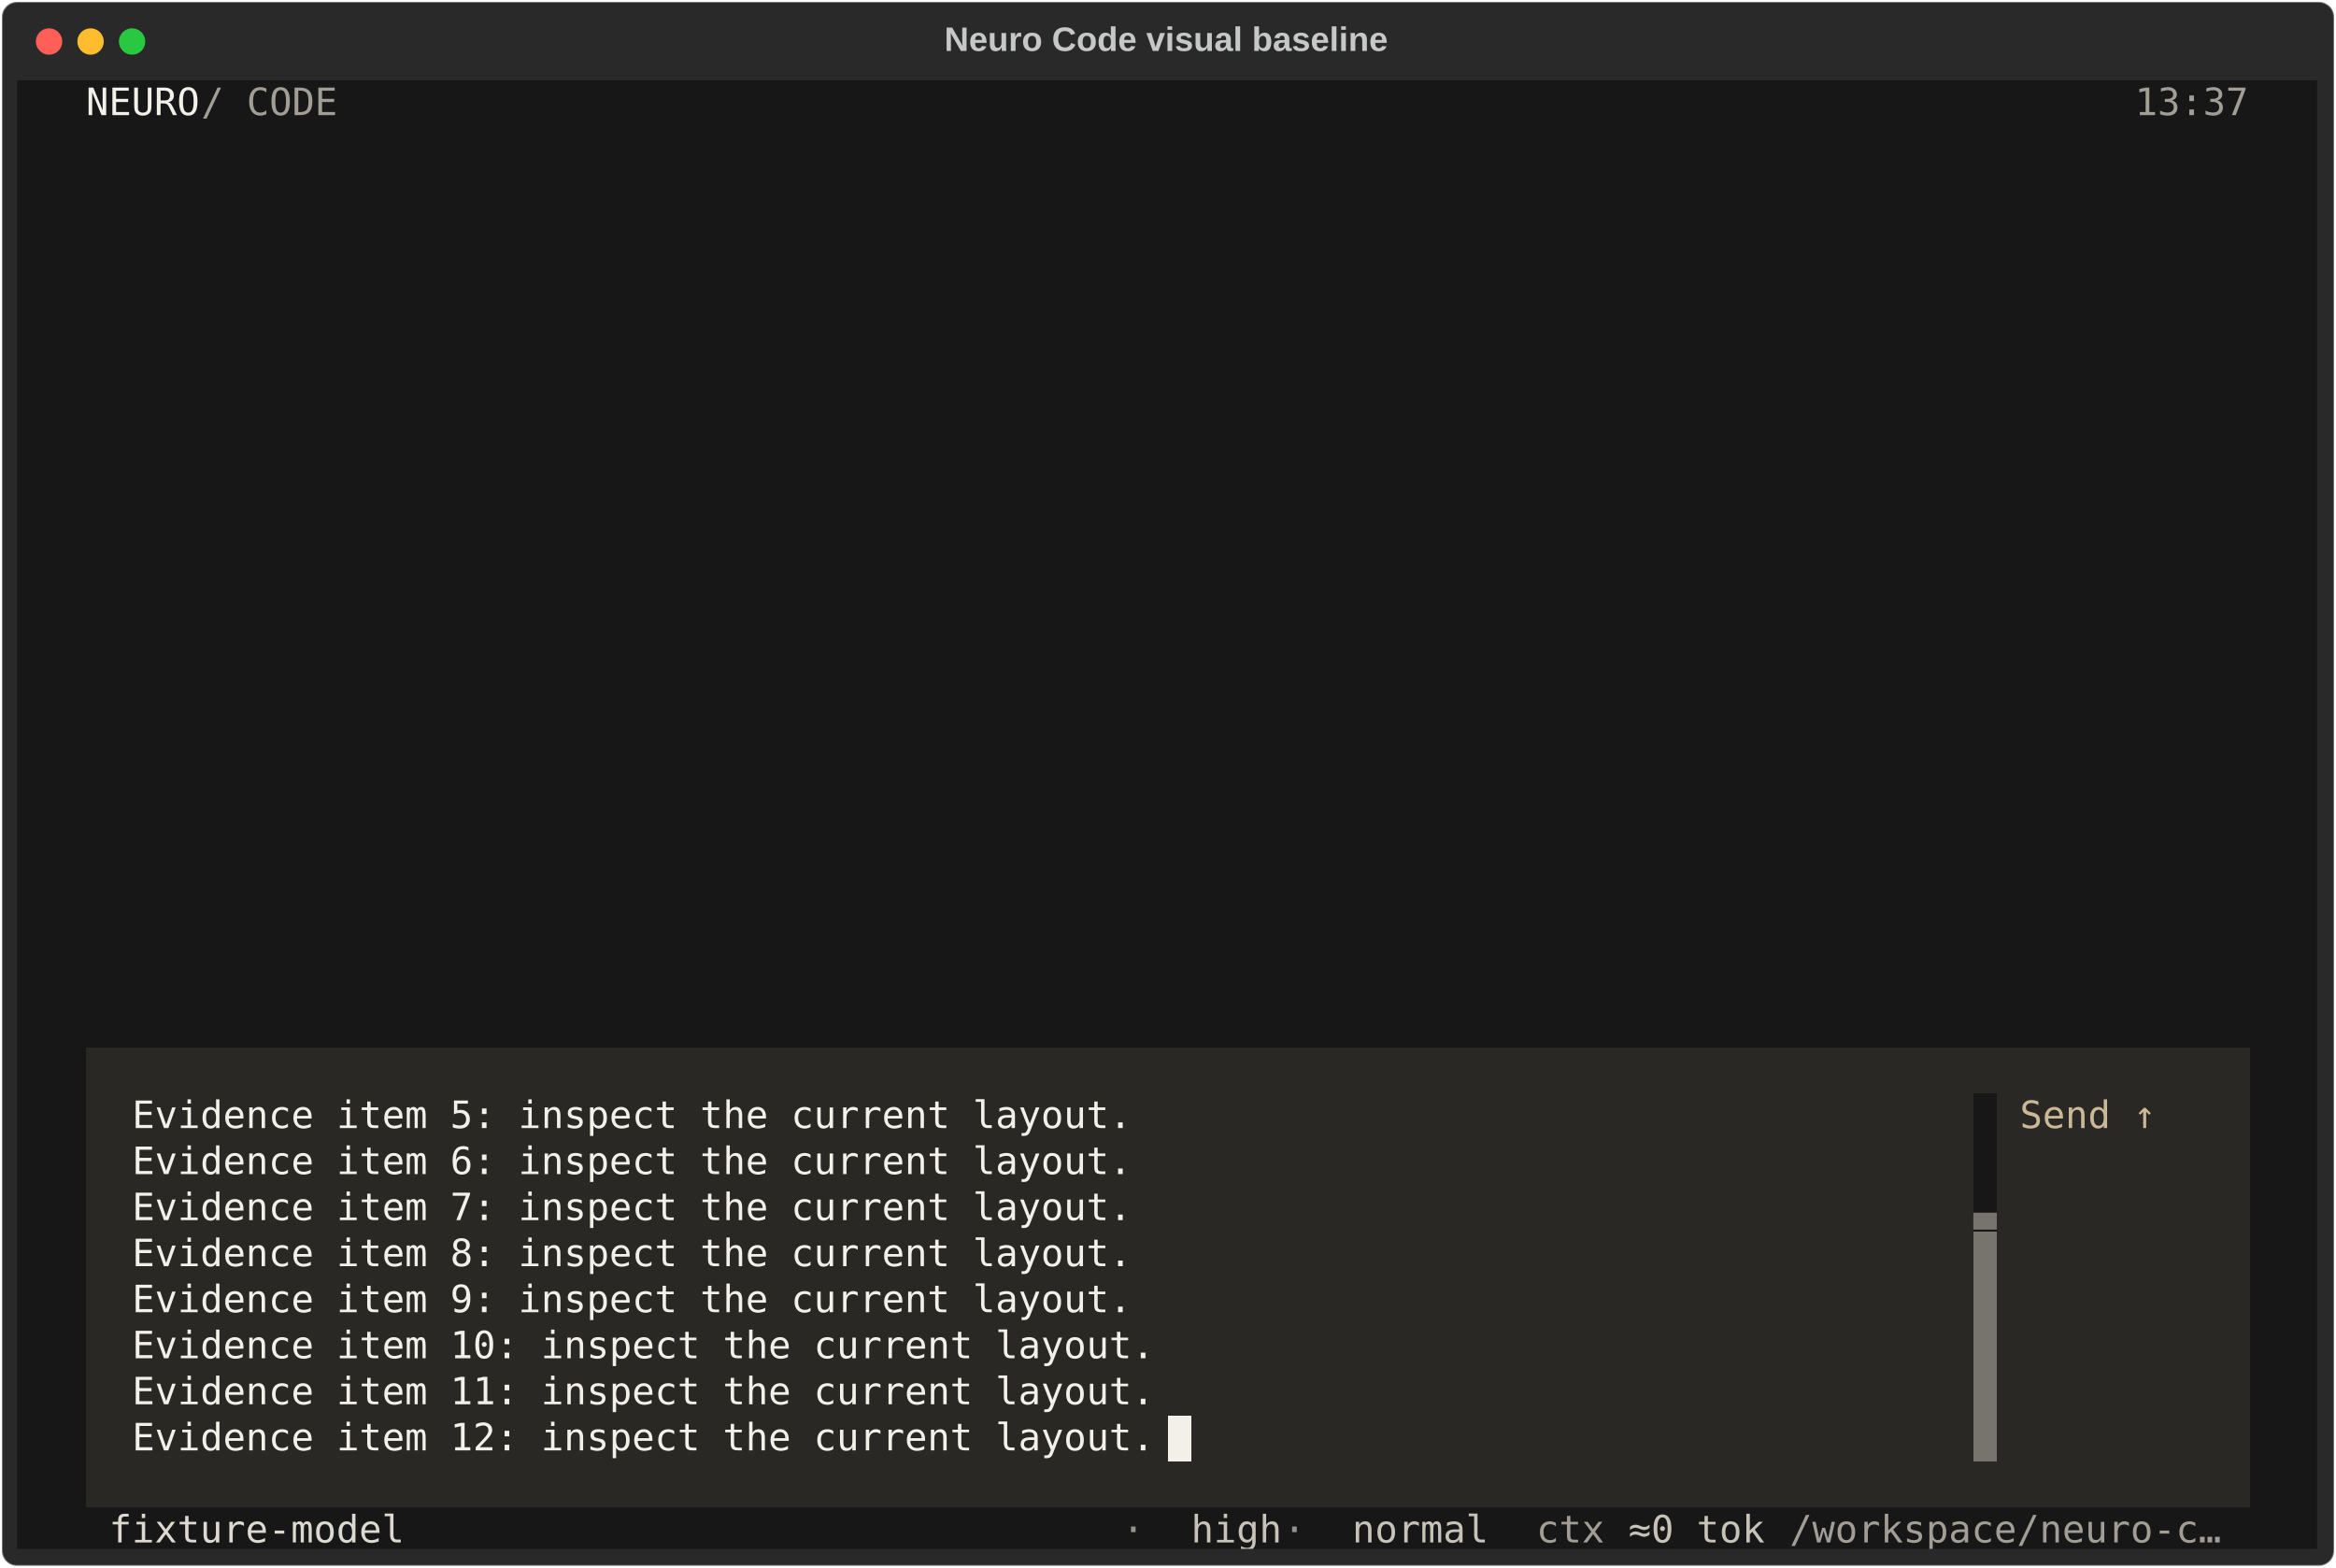
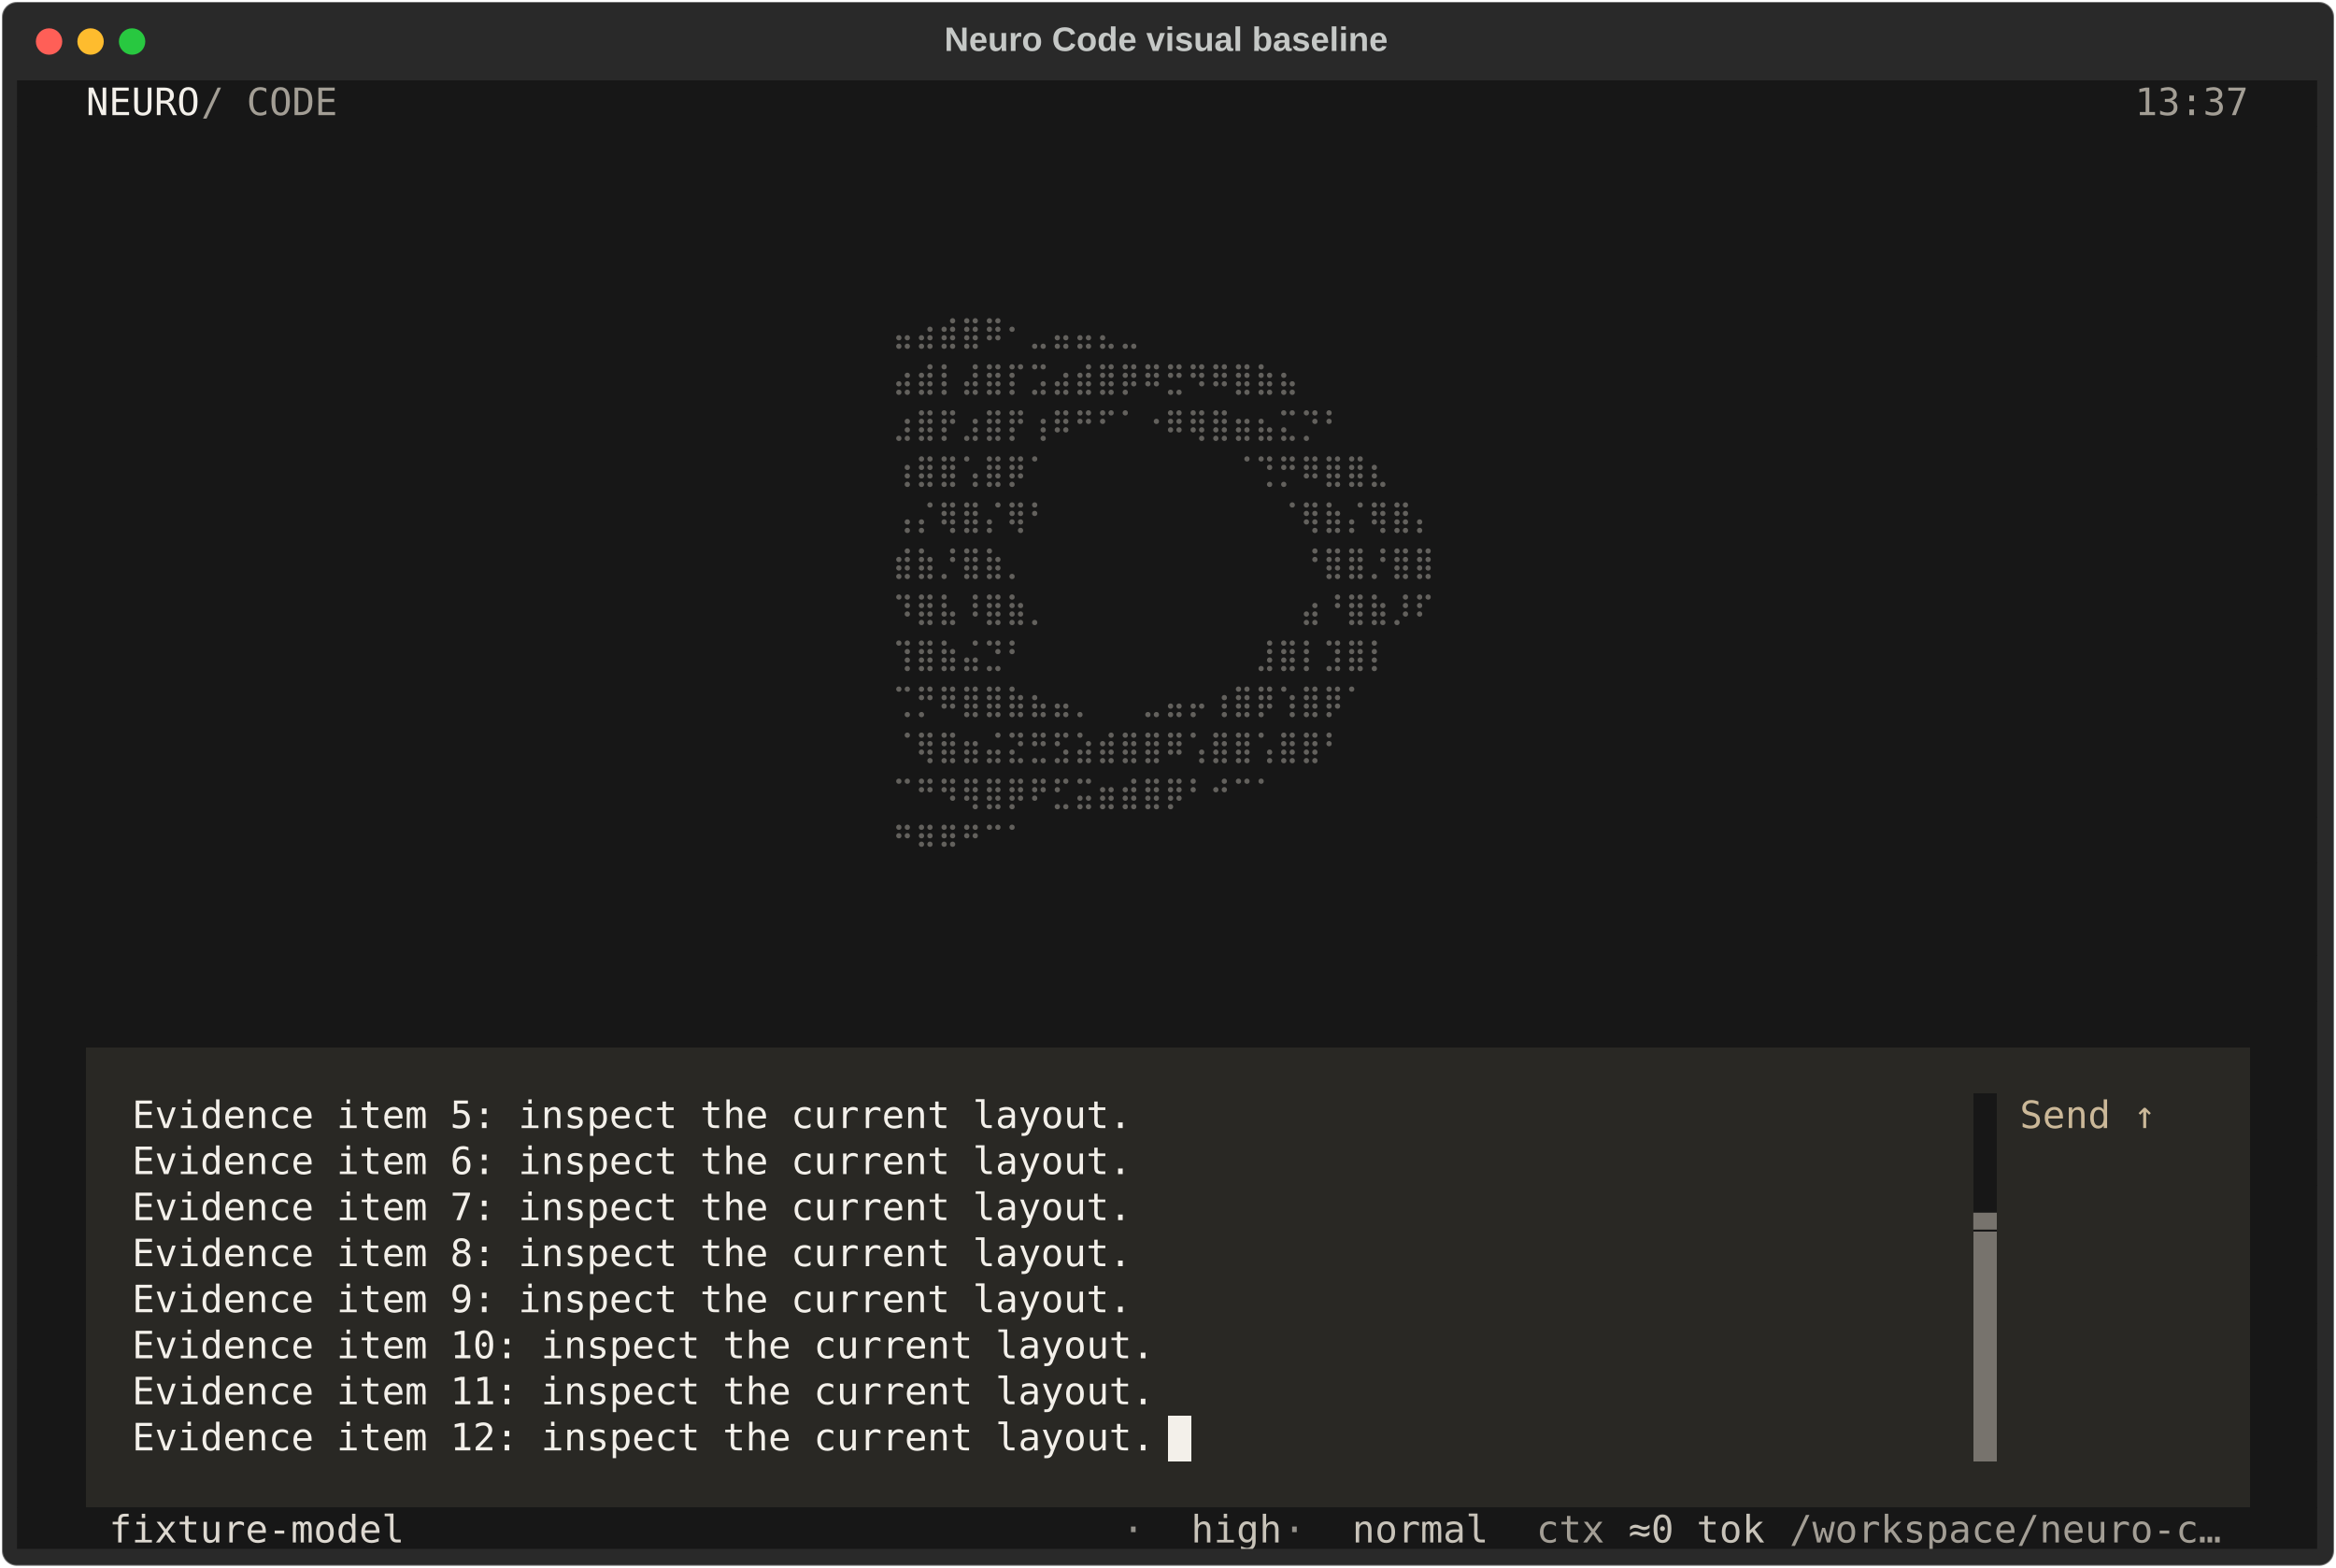
<svg xmlns="http://www.w3.org/2000/svg" class="rich-terminal" viewBox="0 0 1238 830.8">
  <style>

    @font-face {
        font-family: "Fira Code";
        src: local("FiraCode-Regular"),
                url("https://cdnjs.cloudflare.com/ajax/libs/firacode/6.2.0/woff2/FiraCode-Regular.woff2") format("woff2"),
                url("https://cdnjs.cloudflare.com/ajax/libs/firacode/6.2.0/woff/FiraCode-Regular.woff") format("woff");
        font-style: normal;
        font-weight: 400;
    }
    @font-face {
        font-family: "Fira Code";
        src: local("FiraCode-Bold"),
                url("https://cdnjs.cloudflare.com/ajax/libs/firacode/6.2.0/woff2/FiraCode-Bold.woff2") format("woff2"),
                url("https://cdnjs.cloudflare.com/ajax/libs/firacode/6.2.0/woff/FiraCode-Bold.woff") format("woff");
        font-style: bold;
        font-weight: 700;
    }

-     .terminal-775472308-matrix {
+     .terminal-3258445114-matrix {
        font-family: Fira Code, monospace;
        font-size: 20px;
        line-height: 24.4px;
        font-variant-east-asian: full-width;
    }

-     .terminal-775472308-title {
+     .terminal-3258445114-title {
        font-size: 18px;
        font-weight: bold;
        font-family: arial;
    }

-     .terminal-775472308-r1 { fill: #c5c8c6 }
- .terminal-775472308-r2 { fill: #f3f0ea }
- .terminal-775472308-r3 { fill: #a39e95 }
- .terminal-775472308-r4 { fill: #ece9e3 }
- .terminal-775472308-r5 { fill: #cbb898 }
- .terminal-775472308-r6 { fill: #77736d }
- .terminal-775472308-r7 { fill: #292824 }
- .terminal-775472308-r8 { fill: #ddd8d0 }
- .terminal-775472308-r9 { fill: #96938d }
- .terminal-775472308-r10 { fill: #c8c3b9 }
+     .terminal-3258445114-r1 { fill: #c5c8c6 }
+ .terminal-3258445114-r2 { fill: #f3f0ea }
+ .terminal-3258445114-r3 { fill: #a39e95 }
+ .terminal-3258445114-r4 { fill: #ece9e3 }
+ .terminal-3258445114-r5 { fill: #63615d }
+ .terminal-3258445114-r6 { fill: #cbb898 }
+ .terminal-3258445114-r7 { fill: #77736d }
+ .terminal-3258445114-r8 { fill: #292824 }
+ .terminal-3258445114-r9 { fill: #ddd8d0 }
+ .terminal-3258445114-r10 { fill: #96938d }
+ .terminal-3258445114-r11 { fill: #c8c3b9 }
    </style>
  <defs>
-     <clipPath id="terminal-775472308-clip-terminal">
+     <clipPath id="terminal-3258445114-clip-terminal">
      <rect x="0" y="0" width="1219.0" height="779.8" />
    </clipPath>
-     <clipPath id="terminal-775472308-line-0">
+     <clipPath id="terminal-3258445114-line-0">
      <rect x="0" y="1.5" width="1220" height="24.65" />
    </clipPath>
-     <clipPath id="terminal-775472308-line-1">
+     <clipPath id="terminal-3258445114-line-1">
      <rect x="0" y="25.9" width="1220" height="24.65" />
    </clipPath>
-     <clipPath id="terminal-775472308-line-2">
+     <clipPath id="terminal-3258445114-line-2">
      <rect x="0" y="50.3" width="1220" height="24.65" />
    </clipPath>
-     <clipPath id="terminal-775472308-line-3">
+     <clipPath id="terminal-3258445114-line-3">
      <rect x="0" y="74.7" width="1220" height="24.65" />
    </clipPath>
-     <clipPath id="terminal-775472308-line-4">
+     <clipPath id="terminal-3258445114-line-4">
      <rect x="0" y="99.1" width="1220" height="24.65" />
    </clipPath>
-     <clipPath id="terminal-775472308-line-5">
+     <clipPath id="terminal-3258445114-line-5">
      <rect x="0" y="123.5" width="1220" height="24.65" />
    </clipPath>
-     <clipPath id="terminal-775472308-line-6">
+     <clipPath id="terminal-3258445114-line-6">
      <rect x="0" y="147.9" width="1220" height="24.65" />
    </clipPath>
-     <clipPath id="terminal-775472308-line-7">
+     <clipPath id="terminal-3258445114-line-7">
      <rect x="0" y="172.3" width="1220" height="24.65" />
    </clipPath>
-     <clipPath id="terminal-775472308-line-8">
+     <clipPath id="terminal-3258445114-line-8">
      <rect x="0" y="196.7" width="1220" height="24.65" />
    </clipPath>
-     <clipPath id="terminal-775472308-line-9">
+     <clipPath id="terminal-3258445114-line-9">
      <rect x="0" y="221.1" width="1220" height="24.65" />
    </clipPath>
-     <clipPath id="terminal-775472308-line-10">
+     <clipPath id="terminal-3258445114-line-10">
      <rect x="0" y="245.5" width="1220" height="24.65" />
    </clipPath>
-     <clipPath id="terminal-775472308-line-11">
+     <clipPath id="terminal-3258445114-line-11">
      <rect x="0" y="269.9" width="1220" height="24.65" />
    </clipPath>
-     <clipPath id="terminal-775472308-line-12">
+     <clipPath id="terminal-3258445114-line-12">
      <rect x="0" y="294.3" width="1220" height="24.65" />
    </clipPath>
-     <clipPath id="terminal-775472308-line-13">
+     <clipPath id="terminal-3258445114-line-13">
      <rect x="0" y="318.7" width="1220" height="24.65" />
    </clipPath>
-     <clipPath id="terminal-775472308-line-14">
+     <clipPath id="terminal-3258445114-line-14">
      <rect x="0" y="343.1" width="1220" height="24.65" />
    </clipPath>
-     <clipPath id="terminal-775472308-line-15">
+     <clipPath id="terminal-3258445114-line-15">
      <rect x="0" y="367.5" width="1220" height="24.65" />
    </clipPath>
-     <clipPath id="terminal-775472308-line-16">
+     <clipPath id="terminal-3258445114-line-16">
      <rect x="0" y="391.9" width="1220" height="24.65" />
    </clipPath>
-     <clipPath id="terminal-775472308-line-17">
+     <clipPath id="terminal-3258445114-line-17">
      <rect x="0" y="416.3" width="1220" height="24.65" />
    </clipPath>
-     <clipPath id="terminal-775472308-line-18">
+     <clipPath id="terminal-3258445114-line-18">
      <rect x="0" y="440.7" width="1220" height="24.65" />
    </clipPath>
-     <clipPath id="terminal-775472308-line-19">
+     <clipPath id="terminal-3258445114-line-19">
      <rect x="0" y="465.1" width="1220" height="24.65" />
    </clipPath>
-     <clipPath id="terminal-775472308-line-20">
+     <clipPath id="terminal-3258445114-line-20">
      <rect x="0" y="489.5" width="1220" height="24.65" />
    </clipPath>
-     <clipPath id="terminal-775472308-line-21">
+     <clipPath id="terminal-3258445114-line-21">
      <rect x="0" y="513.9" width="1220" height="24.65" />
    </clipPath>
-     <clipPath id="terminal-775472308-line-22">
+     <clipPath id="terminal-3258445114-line-22">
      <rect x="0" y="538.3" width="1220" height="24.65" />
    </clipPath>
-     <clipPath id="terminal-775472308-line-23">
+     <clipPath id="terminal-3258445114-line-23">
      <rect x="0" y="562.7" width="1220" height="24.65" />
    </clipPath>
-     <clipPath id="terminal-775472308-line-24">
+     <clipPath id="terminal-3258445114-line-24">
      <rect x="0" y="587.1" width="1220" height="24.65" />
    </clipPath>
-     <clipPath id="terminal-775472308-line-25">
+     <clipPath id="terminal-3258445114-line-25">
      <rect x="0" y="611.5" width="1220" height="24.65" />
    </clipPath>
-     <clipPath id="terminal-775472308-line-26">
+     <clipPath id="terminal-3258445114-line-26">
      <rect x="0" y="635.9" width="1220" height="24.65" />
    </clipPath>
-     <clipPath id="terminal-775472308-line-27">
+     <clipPath id="terminal-3258445114-line-27">
      <rect x="0" y="660.3" width="1220" height="24.65" />
    </clipPath>
-     <clipPath id="terminal-775472308-line-28">
+     <clipPath id="terminal-3258445114-line-28">
      <rect x="0" y="684.7" width="1220" height="24.65" />
    </clipPath>
-     <clipPath id="terminal-775472308-line-29">
+     <clipPath id="terminal-3258445114-line-29">
      <rect x="0" y="709.1" width="1220" height="24.65" />
    </clipPath>
-     <clipPath id="terminal-775472308-line-30">
+     <clipPath id="terminal-3258445114-line-30">
      <rect x="0" y="733.5" width="1220" height="24.65" />
    </clipPath>
  </defs>
  <rect fill="#292929" stroke="rgba(255,255,255,0.35)" stroke-width="1" x="1" y="1" width="1236" height="828.8" rx="8" />
-   <text class="terminal-775472308-title" fill="#c5c8c6" text-anchor="middle" x="618" y="27">Neuro Code visual baseline</text>
+   <text class="terminal-3258445114-title" fill="#c5c8c6" text-anchor="middle" x="618" y="27">Neuro Code visual baseline</text>
  <g transform="translate(26,22)">
    <circle cx="0" cy="0" r="7" fill="#ff5f57" />
    <circle cx="22" cy="0" r="7" fill="#febc2e" />
    <circle cx="44" cy="0" r="7" fill="#28c840" />
  </g>
-   <g transform="translate(9, 41)" clip-path="url(#terminal-775472308-clip-terminal)">
+   <g transform="translate(9, 41)" clip-path="url(#terminal-3258445114-clip-terminal)">
    <rect fill="#171717" x="0" y="1.5" width="36.6" height="24.65" shape-rendering="crispEdges" />
    <rect fill="#171717" x="36.6" y="1.5" width="61" height="24.65" shape-rendering="crispEdges" />
    <rect fill="#171717" x="97.6" y="1.5" width="85.4" height="24.65" shape-rendering="crispEdges" />
    <rect fill="#171717" x="183" y="1.5" width="0" height="24.65" shape-rendering="crispEdges" />
    <rect fill="#171717" x="183" y="1.5" width="939.4" height="24.65" shape-rendering="crispEdges" />
    <rect fill="#171717" x="1122.4" y="1.5" width="61" height="24.65" shape-rendering="crispEdges" />
    <rect fill="#171717" x="1183.4" y="1.5" width="36.6" height="24.65" shape-rendering="crispEdges" />
    <rect fill="#171717" x="0" y="25.9" width="1220" height="24.65" shape-rendering="crispEdges" />
    <rect fill="#171717" x="0" y="50.3" width="36.6" height="24.65" shape-rendering="crispEdges" />
    <rect fill="#171717" x="36.6" y="50.3" width="1146.8" height="24.65" shape-rendering="crispEdges" />
    <rect fill="#171717" x="1183.4" y="50.3" width="36.6" height="24.65" shape-rendering="crispEdges" />
    <rect fill="#171717" x="0" y="74.7" width="36.6" height="24.65" shape-rendering="crispEdges" />
    <rect fill="#171717" x="36.6" y="74.7" width="1146.8" height="24.65" shape-rendering="crispEdges" />
    <rect fill="#171717" x="1183.4" y="74.7" width="36.6" height="24.65" shape-rendering="crispEdges" />
    <rect fill="#171717" x="0" y="99.1" width="36.6" height="24.65" shape-rendering="crispEdges" />
    <rect fill="#171717" x="36.6" y="99.1" width="1146.8" height="24.65" shape-rendering="crispEdges" />
    <rect fill="#171717" x="1183.4" y="99.1" width="36.6" height="24.65" shape-rendering="crispEdges" />
    <rect fill="#171717" x="0" y="123.5" width="36.6" height="24.65" shape-rendering="crispEdges" />
-     <rect fill="#171717" x="36.6" y="123.5" width="1146.8" height="24.65" shape-rendering="crispEdges" />
+     <rect fill="#171717" x="36.6" y="123.5" width="427" height="24.65" shape-rendering="crispEdges" />
+     <rect fill="#171717" x="463.6" y="123.5" width="292.8" height="24.65" shape-rendering="crispEdges" />
+     <rect fill="#171717" x="756.4" y="123.5" width="427" height="24.65" shape-rendering="crispEdges" />
    <rect fill="#171717" x="1183.4" y="123.5" width="36.6" height="24.65" shape-rendering="crispEdges" />
    <rect fill="#171717" x="0" y="147.9" width="36.6" height="24.65" shape-rendering="crispEdges" />
-     <rect fill="#171717" x="36.6" y="147.9" width="1146.8" height="24.65" shape-rendering="crispEdges" />
+     <rect fill="#171717" x="36.6" y="147.9" width="427" height="24.65" shape-rendering="crispEdges" />
+     <rect fill="#171717" x="463.6" y="147.9" width="292.8" height="24.65" shape-rendering="crispEdges" />
+     <rect fill="#171717" x="756.4" y="147.9" width="427" height="24.65" shape-rendering="crispEdges" />
    <rect fill="#171717" x="1183.4" y="147.9" width="36.6" height="24.65" shape-rendering="crispEdges" />
    <rect fill="#171717" x="0" y="172.3" width="36.6" height="24.65" shape-rendering="crispEdges" />
-     <rect fill="#171717" x="36.6" y="172.3" width="1146.8" height="24.65" shape-rendering="crispEdges" />
+     <rect fill="#171717" x="36.6" y="172.3" width="427" height="24.65" shape-rendering="crispEdges" />
+     <rect fill="#171717" x="463.6" y="172.3" width="292.8" height="24.65" shape-rendering="crispEdges" />
+     <rect fill="#171717" x="756.4" y="172.3" width="427" height="24.65" shape-rendering="crispEdges" />
    <rect fill="#171717" x="1183.4" y="172.3" width="36.6" height="24.65" shape-rendering="crispEdges" />
    <rect fill="#171717" x="0" y="196.7" width="36.6" height="24.65" shape-rendering="crispEdges" />
-     <rect fill="#171717" x="36.6" y="196.7" width="1146.8" height="24.65" shape-rendering="crispEdges" />
+     <rect fill="#171717" x="36.6" y="196.7" width="427" height="24.65" shape-rendering="crispEdges" />
+     <rect fill="#171717" x="463.6" y="196.7" width="292.8" height="24.65" shape-rendering="crispEdges" />
+     <rect fill="#171717" x="756.4" y="196.7" width="427" height="24.65" shape-rendering="crispEdges" />
    <rect fill="#171717" x="1183.4" y="196.7" width="36.6" height="24.65" shape-rendering="crispEdges" />
    <rect fill="#171717" x="0" y="221.1" width="36.6" height="24.65" shape-rendering="crispEdges" />
-     <rect fill="#171717" x="36.6" y="221.1" width="1146.8" height="24.65" shape-rendering="crispEdges" />
+     <rect fill="#171717" x="36.6" y="221.1" width="427" height="24.65" shape-rendering="crispEdges" />
+     <rect fill="#171717" x="463.6" y="221.1" width="292.8" height="24.65" shape-rendering="crispEdges" />
+     <rect fill="#171717" x="756.4" y="221.1" width="427" height="24.65" shape-rendering="crispEdges" />
    <rect fill="#171717" x="1183.4" y="221.1" width="36.6" height="24.65" shape-rendering="crispEdges" />
    <rect fill="#171717" x="0" y="245.5" width="36.6" height="24.65" shape-rendering="crispEdges" />
-     <rect fill="#171717" x="36.6" y="245.5" width="1146.8" height="24.65" shape-rendering="crispEdges" />
+     <rect fill="#171717" x="36.6" y="245.5" width="427" height="24.65" shape-rendering="crispEdges" />
+     <rect fill="#171717" x="463.6" y="245.5" width="292.8" height="24.65" shape-rendering="crispEdges" />
+     <rect fill="#171717" x="756.4" y="245.5" width="427" height="24.65" shape-rendering="crispEdges" />
    <rect fill="#171717" x="1183.4" y="245.5" width="36.6" height="24.65" shape-rendering="crispEdges" />
    <rect fill="#171717" x="0" y="269.9" width="36.6" height="24.65" shape-rendering="crispEdges" />
-     <rect fill="#171717" x="36.6" y="269.9" width="1146.8" height="24.65" shape-rendering="crispEdges" />
+     <rect fill="#171717" x="36.6" y="269.9" width="427" height="24.65" shape-rendering="crispEdges" />
+     <rect fill="#171717" x="463.6" y="269.9" width="292.8" height="24.65" shape-rendering="crispEdges" />
+     <rect fill="#171717" x="756.4" y="269.9" width="427" height="24.65" shape-rendering="crispEdges" />
    <rect fill="#171717" x="1183.4" y="269.9" width="36.6" height="24.65" shape-rendering="crispEdges" />
    <rect fill="#171717" x="0" y="294.3" width="36.6" height="24.65" shape-rendering="crispEdges" />
-     <rect fill="#171717" x="36.6" y="294.3" width="1146.8" height="24.65" shape-rendering="crispEdges" />
+     <rect fill="#171717" x="36.6" y="294.3" width="427" height="24.65" shape-rendering="crispEdges" />
+     <rect fill="#171717" x="463.6" y="294.3" width="292.8" height="24.65" shape-rendering="crispEdges" />
+     <rect fill="#171717" x="756.4" y="294.3" width="427" height="24.65" shape-rendering="crispEdges" />
    <rect fill="#171717" x="1183.4" y="294.3" width="36.6" height="24.65" shape-rendering="crispEdges" />
    <rect fill="#171717" x="0" y="318.7" width="36.6" height="24.65" shape-rendering="crispEdges" />
-     <rect fill="#171717" x="36.6" y="318.7" width="1146.8" height="24.65" shape-rendering="crispEdges" />
+     <rect fill="#171717" x="36.6" y="318.7" width="427" height="24.65" shape-rendering="crispEdges" />
+     <rect fill="#171717" x="463.6" y="318.7" width="292.8" height="24.65" shape-rendering="crispEdges" />
+     <rect fill="#171717" x="756.4" y="318.7" width="427" height="24.65" shape-rendering="crispEdges" />
    <rect fill="#171717" x="1183.4" y="318.7" width="36.6" height="24.65" shape-rendering="crispEdges" />
    <rect fill="#171717" x="0" y="343.1" width="36.6" height="24.65" shape-rendering="crispEdges" />
-     <rect fill="#171717" x="36.6" y="343.1" width="1146.8" height="24.65" shape-rendering="crispEdges" />
+     <rect fill="#171717" x="36.6" y="343.1" width="427" height="24.65" shape-rendering="crispEdges" />
+     <rect fill="#171717" x="463.6" y="343.1" width="292.8" height="24.65" shape-rendering="crispEdges" />
+     <rect fill="#171717" x="756.4" y="343.1" width="427" height="24.65" shape-rendering="crispEdges" />
    <rect fill="#171717" x="1183.4" y="343.1" width="36.6" height="24.65" shape-rendering="crispEdges" />
    <rect fill="#171717" x="0" y="367.5" width="36.6" height="24.65" shape-rendering="crispEdges" />
-     <rect fill="#171717" x="36.6" y="367.5" width="1146.8" height="24.65" shape-rendering="crispEdges" />
+     <rect fill="#171717" x="36.6" y="367.5" width="427" height="24.65" shape-rendering="crispEdges" />
+     <rect fill="#171717" x="463.6" y="367.5" width="292.8" height="24.65" shape-rendering="crispEdges" />
+     <rect fill="#171717" x="756.4" y="367.5" width="427" height="24.65" shape-rendering="crispEdges" />
    <rect fill="#171717" x="1183.4" y="367.5" width="36.6" height="24.65" shape-rendering="crispEdges" />
    <rect fill="#171717" x="0" y="391.9" width="36.6" height="24.65" shape-rendering="crispEdges" />
-     <rect fill="#171717" x="36.6" y="391.9" width="1146.8" height="24.65" shape-rendering="crispEdges" />
+     <rect fill="#171717" x="36.6" y="391.9" width="427" height="24.65" shape-rendering="crispEdges" />
+     <rect fill="#171717" x="463.6" y="391.9" width="292.8" height="24.65" shape-rendering="crispEdges" />
+     <rect fill="#171717" x="756.4" y="391.9" width="427" height="24.65" shape-rendering="crispEdges" />
    <rect fill="#171717" x="1183.4" y="391.9" width="36.6" height="24.65" shape-rendering="crispEdges" />
    <rect fill="#171717" x="0" y="416.3" width="36.6" height="24.65" shape-rendering="crispEdges" />
    <rect fill="#171717" x="36.6" y="416.3" width="1146.8" height="24.65" shape-rendering="crispEdges" />
    <rect fill="#171717" x="1183.4" y="416.3" width="36.6" height="24.65" shape-rendering="crispEdges" />
    <rect fill="#171717" x="0" y="440.7" width="36.6" height="24.65" shape-rendering="crispEdges" />
    <rect fill="#171717" x="36.6" y="440.7" width="1146.8" height="24.65" shape-rendering="crispEdges" />
    <rect fill="#171717" x="1183.4" y="440.7" width="36.6" height="24.65" shape-rendering="crispEdges" />
    <rect fill="#171717" x="0" y="465.1" width="36.6" height="24.65" shape-rendering="crispEdges" />
    <rect fill="#171717" x="36.6" y="465.1" width="1146.8" height="24.65" shape-rendering="crispEdges" />
    <rect fill="#171717" x="1183.4" y="465.1" width="36.6" height="24.65" shape-rendering="crispEdges" />
    <rect fill="#171717" x="0" y="489.5" width="1220" height="24.65" shape-rendering="crispEdges" />
    <rect fill="#171717" x="0" y="513.9" width="36.6" height="24.65" shape-rendering="crispEdges" />
    <rect fill="#292824" x="36.6" y="513.9" width="1146.8" height="24.65" shape-rendering="crispEdges" />
    <rect fill="#171717" x="1183.4" y="513.9" width="36.6" height="24.65" shape-rendering="crispEdges" />
    <rect fill="#171717" x="0" y="538.3" width="36.6" height="24.65" shape-rendering="crispEdges" />
    <rect fill="#292824" x="36.6" y="538.3" width="24.4" height="24.65" shape-rendering="crispEdges" />
    <rect fill="#292824" x="61" y="538.3" width="976" height="24.65" shape-rendering="crispEdges" />
    <rect fill="#171717" x="1037" y="538.3" width="12.2" height="24.65" shape-rendering="crispEdges" />
    <rect fill="#292824" x="1049.2" y="538.3" width="12.2" height="24.65" shape-rendering="crispEdges" />
    <rect fill="#292824" x="1061.4" y="538.3" width="97.6" height="24.65" shape-rendering="crispEdges" />
    <rect fill="#292824" x="1159" y="538.3" width="24.4" height="24.65" shape-rendering="crispEdges" />
    <rect fill="#171717" x="1183.4" y="538.3" width="36.6" height="24.65" shape-rendering="crispEdges" />
    <rect fill="#171717" x="0" y="562.7" width="36.6" height="24.65" shape-rendering="crispEdges" />
    <rect fill="#292824" x="36.6" y="562.7" width="24.4" height="24.65" shape-rendering="crispEdges" />
    <rect fill="#292824" x="61" y="562.7" width="976" height="24.65" shape-rendering="crispEdges" />
    <rect fill="#171717" x="1037" y="562.7" width="12.2" height="24.65" shape-rendering="crispEdges" />
    <rect fill="#292824" x="1049.2" y="562.7" width="122" height="24.65" shape-rendering="crispEdges" />
    <rect fill="#292824" x="1171.2" y="562.7" width="12.2" height="24.65" shape-rendering="crispEdges" />
    <rect fill="#171717" x="1183.4" y="562.7" width="36.6" height="24.65" shape-rendering="crispEdges" />
    <rect fill="#171717" x="0" y="587.1" width="36.6" height="24.65" shape-rendering="crispEdges" />
    <rect fill="#292824" x="36.6" y="587.1" width="24.4" height="24.65" shape-rendering="crispEdges" />
    <rect fill="#292824" x="61" y="587.1" width="976" height="24.65" shape-rendering="crispEdges" />
    <rect fill="#171717" x="1037" y="587.1" width="12.2" height="24.65" shape-rendering="crispEdges" />
    <rect fill="#292824" x="1049.2" y="587.1" width="122" height="24.65" shape-rendering="crispEdges" />
    <rect fill="#292824" x="1171.2" y="587.1" width="12.2" height="24.65" shape-rendering="crispEdges" />
    <rect fill="#171717" x="1183.4" y="587.1" width="36.6" height="24.65" shape-rendering="crispEdges" />
    <rect fill="#171717" x="0" y="611.5" width="36.6" height="24.65" shape-rendering="crispEdges" />
    <rect fill="#292824" x="36.6" y="611.5" width="24.4" height="24.65" shape-rendering="crispEdges" />
    <rect fill="#292824" x="61" y="611.5" width="976" height="24.65" shape-rendering="crispEdges" />
    <rect fill="#77736d" x="1037" y="611.5" width="12.2" height="24.65" shape-rendering="crispEdges" />
    <rect fill="#292824" x="1049.2" y="611.5" width="122" height="24.65" shape-rendering="crispEdges" />
    <rect fill="#292824" x="1171.2" y="611.5" width="12.2" height="24.65" shape-rendering="crispEdges" />
    <rect fill="#171717" x="1183.4" y="611.5" width="36.6" height="24.65" shape-rendering="crispEdges" />
    <rect fill="#171717" x="0" y="635.9" width="36.6" height="24.65" shape-rendering="crispEdges" />
    <rect fill="#292824" x="36.6" y="635.9" width="24.4" height="24.65" shape-rendering="crispEdges" />
    <rect fill="#292824" x="61" y="635.9" width="976" height="24.65" shape-rendering="crispEdges" />
    <rect fill="#77736d" x="1037" y="635.9" width="12.2" height="24.65" shape-rendering="crispEdges" />
    <rect fill="#292824" x="1049.2" y="635.9" width="122" height="24.65" shape-rendering="crispEdges" />
    <rect fill="#292824" x="1171.2" y="635.9" width="12.2" height="24.65" shape-rendering="crispEdges" />
    <rect fill="#171717" x="1183.4" y="635.9" width="36.6" height="24.65" shape-rendering="crispEdges" />
    <rect fill="#171717" x="0" y="660.3" width="36.6" height="24.65" shape-rendering="crispEdges" />
    <rect fill="#292824" x="36.6" y="660.3" width="24.4" height="24.65" shape-rendering="crispEdges" />
    <rect fill="#292824" x="61" y="660.3" width="976" height="24.65" shape-rendering="crispEdges" />
    <rect fill="#77736d" x="1037" y="660.3" width="12.2" height="24.65" shape-rendering="crispEdges" />
    <rect fill="#292824" x="1049.2" y="660.3" width="122" height="24.65" shape-rendering="crispEdges" />
    <rect fill="#292824" x="1171.2" y="660.3" width="12.2" height="24.65" shape-rendering="crispEdges" />
    <rect fill="#171717" x="1183.4" y="660.3" width="36.6" height="24.65" shape-rendering="crispEdges" />
    <rect fill="#171717" x="0" y="684.7" width="36.6" height="24.65" shape-rendering="crispEdges" />
    <rect fill="#292824" x="36.6" y="684.7" width="24.4" height="24.65" shape-rendering="crispEdges" />
    <rect fill="#292824" x="61" y="684.7" width="976" height="24.65" shape-rendering="crispEdges" />
    <rect fill="#77736d" x="1037" y="684.7" width="12.2" height="24.65" shape-rendering="crispEdges" />
    <rect fill="#292824" x="1049.2" y="684.7" width="122" height="24.65" shape-rendering="crispEdges" />
    <rect fill="#292824" x="1171.2" y="684.7" width="12.2" height="24.65" shape-rendering="crispEdges" />
    <rect fill="#171717" x="1183.4" y="684.7" width="36.6" height="24.65" shape-rendering="crispEdges" />
    <rect fill="#171717" x="0" y="709.1" width="36.6" height="24.65" shape-rendering="crispEdges" />
    <rect fill="#292824" x="36.6" y="709.1" width="24.4" height="24.65" shape-rendering="crispEdges" />
    <rect fill="#292824" x="61" y="709.1" width="549" height="24.65" shape-rendering="crispEdges" />
    <rect fill="#f3f0ea" x="610" y="709.1" width="12.2" height="24.65" shape-rendering="crispEdges" />
    <rect fill="#292824" x="622.2" y="709.1" width="414.8" height="24.65" shape-rendering="crispEdges" />
    <rect fill="#77736d" x="1037" y="709.1" width="12.2" height="24.65" shape-rendering="crispEdges" />
    <rect fill="#292824" x="1049.2" y="709.1" width="122" height="24.65" shape-rendering="crispEdges" />
    <rect fill="#292824" x="1171.2" y="709.1" width="12.2" height="24.65" shape-rendering="crispEdges" />
    <rect fill="#171717" x="1183.4" y="709.1" width="36.6" height="24.65" shape-rendering="crispEdges" />
    <rect fill="#171717" x="0" y="733.5" width="36.6" height="24.65" shape-rendering="crispEdges" />
    <rect fill="#292824" x="36.6" y="733.5" width="1146.8" height="24.65" shape-rendering="crispEdges" />
    <rect fill="#171717" x="1183.4" y="733.5" width="36.6" height="24.65" shape-rendering="crispEdges" />
    <rect fill="#171717" x="0" y="757.9" width="48.8" height="24.65" shape-rendering="crispEdges" />
    <rect fill="#171717" x="48.8" y="757.9" width="536.8" height="24.65" shape-rendering="crispEdges" />
    <rect fill="#171717" x="585.6" y="757.9" width="36.6" height="24.65" shape-rendering="crispEdges" />
    <rect fill="#171717" x="622.2" y="757.9" width="48.8" height="24.65" shape-rendering="crispEdges" />
    <rect fill="#171717" x="671" y="757.9" width="36.6" height="24.65" shape-rendering="crispEdges" />
    <rect fill="#171717" x="707.6" y="757.9" width="97.6" height="24.65" shape-rendering="crispEdges" />
    <rect fill="#171717" x="805.2" y="757.9" width="48.8" height="24.65" shape-rendering="crispEdges" />
    <rect fill="#171717" x="854" y="757.9" width="85.4" height="24.65" shape-rendering="crispEdges" />
    <rect fill="#171717" x="939.4" y="757.9" width="231.8" height="24.65" shape-rendering="crispEdges" />
    <rect fill="#171717" x="1171.2" y="757.9" width="48.8" height="24.65" shape-rendering="crispEdges" />
-     <g class="terminal-775472308-matrix">
-       <text class="terminal-775472308-r2" x="36.6" y="20" textLength="61" clip-path="url(#terminal-775472308-line-0)">NEURO</text>
-       <text class="terminal-775472308-r3" x="97.6" y="20" textLength="85.4" clip-path="url(#terminal-775472308-line-0)"> / CODE</text>
-       <text class="terminal-775472308-r3" x="1122.4" y="20" textLength="61" clip-path="url(#terminal-775472308-line-0)">13:37</text>
-       <text class="terminal-775472308-r1" x="1220" y="20" textLength="12.2" clip-path="url(#terminal-775472308-line-0)">
- </text>
-       <text class="terminal-775472308-r1" x="1220" y="44.4" textLength="12.2" clip-path="url(#terminal-775472308-line-1)">
- </text>
-       <text class="terminal-775472308-r1" x="1220" y="68.8" textLength="12.2" clip-path="url(#terminal-775472308-line-2)">
- </text>
-       <text class="terminal-775472308-r1" x="1220" y="93.2" textLength="12.2" clip-path="url(#terminal-775472308-line-3)">
- </text>
-       <text class="terminal-775472308-r1" x="1220" y="117.6" textLength="12.2" clip-path="url(#terminal-775472308-line-4)">
- </text>
-       <text class="terminal-775472308-r1" x="1220" y="142" textLength="12.2" clip-path="url(#terminal-775472308-line-5)">
- </text>
-       <text class="terminal-775472308-r1" x="1220" y="166.4" textLength="12.2" clip-path="url(#terminal-775472308-line-6)">
- </text>
-       <text class="terminal-775472308-r1" x="1220" y="190.8" textLength="12.2" clip-path="url(#terminal-775472308-line-7)">
- </text>
-       <text class="terminal-775472308-r1" x="1220" y="215.2" textLength="12.2" clip-path="url(#terminal-775472308-line-8)">
- </text>
-       <text class="terminal-775472308-r1" x="1220" y="239.6" textLength="12.2" clip-path="url(#terminal-775472308-line-9)">
- </text>
-       <text class="terminal-775472308-r1" x="1220" y="264" textLength="12.2" clip-path="url(#terminal-775472308-line-10)">
- </text>
-       <text class="terminal-775472308-r1" x="1220" y="288.4" textLength="12.2" clip-path="url(#terminal-775472308-line-11)">
- </text>
-       <text class="terminal-775472308-r1" x="1220" y="312.8" textLength="12.2" clip-path="url(#terminal-775472308-line-12)">
- </text>
-       <text class="terminal-775472308-r1" x="1220" y="337.2" textLength="12.2" clip-path="url(#terminal-775472308-line-13)">
- </text>
-       <text class="terminal-775472308-r1" x="1220" y="361.6" textLength="12.2" clip-path="url(#terminal-775472308-line-14)">
- </text>
-       <text class="terminal-775472308-r1" x="1220" y="386" textLength="12.2" clip-path="url(#terminal-775472308-line-15)">
- </text>
-       <text class="terminal-775472308-r1" x="1220" y="410.4" textLength="12.2" clip-path="url(#terminal-775472308-line-16)">
- </text>
-       <text class="terminal-775472308-r1" x="1220" y="434.8" textLength="12.2" clip-path="url(#terminal-775472308-line-17)">
- </text>
-       <text class="terminal-775472308-r1" x="1220" y="459.2" textLength="12.2" clip-path="url(#terminal-775472308-line-18)">
- </text>
-       <text class="terminal-775472308-r1" x="1220" y="483.6" textLength="12.2" clip-path="url(#terminal-775472308-line-19)">
- </text>
-       <text class="terminal-775472308-r1" x="1220" y="508" textLength="12.2" clip-path="url(#terminal-775472308-line-20)">
- </text>
-       <text class="terminal-775472308-r1" x="1220" y="532.4" textLength="12.2" clip-path="url(#terminal-775472308-line-21)">
- </text>
-       <text class="terminal-775472308-r2" x="61" y="556.8" textLength="976" clip-path="url(#terminal-775472308-line-22)">Evidence item 5: inspect the current layout.                                    </text>
-       <text class="terminal-775472308-r5" x="1061.4" y="556.8" textLength="97.6" clip-path="url(#terminal-775472308-line-22)"> Send ↑ </text>
-       <text class="terminal-775472308-r1" x="1220" y="556.8" textLength="12.2" clip-path="url(#terminal-775472308-line-22)">
- </text>
-       <text class="terminal-775472308-r2" x="61" y="581.2" textLength="976" clip-path="url(#terminal-775472308-line-23)">Evidence item 6: inspect the current layout.                                    </text>
-       <text class="terminal-775472308-r1" x="1220" y="581.2" textLength="12.2" clip-path="url(#terminal-775472308-line-23)">
- </text>
-       <text class="terminal-775472308-r2" x="61" y="605.6" textLength="976" clip-path="url(#terminal-775472308-line-24)">Evidence item 7: inspect the current layout.                                    </text>
-       <text class="terminal-775472308-r6" x="1037" y="605.6" textLength="12.2" clip-path="url(#terminal-775472308-line-24)">▃</text>
-       <text class="terminal-775472308-r1" x="1220" y="605.6" textLength="12.2" clip-path="url(#terminal-775472308-line-24)">
- </text>
-       <text class="terminal-775472308-r2" x="61" y="630" textLength="976" clip-path="url(#terminal-775472308-line-25)">Evidence item 8: inspect the current layout.                                    </text>
-       <text class="terminal-775472308-r1" x="1220" y="630" textLength="12.2" clip-path="url(#terminal-775472308-line-25)">
- </text>
-       <text class="terminal-775472308-r2" x="61" y="654.4" textLength="976" clip-path="url(#terminal-775472308-line-26)">Evidence item 9: inspect the current layout.                                    </text>
-       <text class="terminal-775472308-r1" x="1220" y="654.4" textLength="12.2" clip-path="url(#terminal-775472308-line-26)">
- </text>
-       <text class="terminal-775472308-r2" x="61" y="678.8" textLength="976" clip-path="url(#terminal-775472308-line-27)">Evidence item 10: inspect the current layout.                                   </text>
-       <text class="terminal-775472308-r1" x="1220" y="678.8" textLength="12.2" clip-path="url(#terminal-775472308-line-27)">
- </text>
-       <text class="terminal-775472308-r2" x="61" y="703.2" textLength="976" clip-path="url(#terminal-775472308-line-28)">Evidence item 11: inspect the current layout.                                   </text>
-       <text class="terminal-775472308-r1" x="1220" y="703.2" textLength="12.2" clip-path="url(#terminal-775472308-line-28)">
- </text>
-       <text class="terminal-775472308-r2" x="61" y="727.6" textLength="549" clip-path="url(#terminal-775472308-line-29)">Evidence item 12: inspect the current layout.</text>
-       <text class="terminal-775472308-r1" x="1220" y="727.6" textLength="12.2" clip-path="url(#terminal-775472308-line-29)">
- </text>
-       <text class="terminal-775472308-r1" x="1220" y="752" textLength="12.2" clip-path="url(#terminal-775472308-line-30)">
- </text>
-       <text class="terminal-775472308-r8" x="48.8" y="776.4" textLength="536.8" clip-path="url(#terminal-775472308-line-31)">fixture-model                               </text>
-       <text class="terminal-775472308-r9" x="585.6" y="776.4" textLength="36.6" clip-path="url(#terminal-775472308-line-31)"> · </text>
-       <text class="terminal-775472308-r10" x="622.2" y="776.4" textLength="48.8" clip-path="url(#terminal-775472308-line-31)">high</text>
-       <text class="terminal-775472308-r9" x="671" y="776.4" textLength="36.6" clip-path="url(#terminal-775472308-line-31)"> · </text>
-       <text class="terminal-775472308-r10" x="707.6" y="776.4" textLength="97.6" clip-path="url(#terminal-775472308-line-31)">normal  </text>
-       <text class="terminal-775472308-r3" x="805.2" y="776.4" textLength="48.8" clip-path="url(#terminal-775472308-line-31)">ctx </text>
-       <text class="terminal-775472308-r10" x="854" y="776.4" textLength="85.4" clip-path="url(#terminal-775472308-line-31)">≈0 tok </text>
-       <text class="terminal-775472308-r3" x="939.4" y="776.4" textLength="231.8" clip-path="url(#terminal-775472308-line-31)">/workspace/neuro-c…</text>
+     <g class="terminal-3258445114-matrix">
+       <text class="terminal-3258445114-r2" x="36.6" y="20" textLength="61" clip-path="url(#terminal-3258445114-line-0)">NEURO</text>
+       <text class="terminal-3258445114-r3" x="97.6" y="20" textLength="85.4" clip-path="url(#terminal-3258445114-line-0)"> / CODE</text>
+       <text class="terminal-3258445114-r3" x="1122.4" y="20" textLength="61" clip-path="url(#terminal-3258445114-line-0)">13:37</text>
+       <text class="terminal-3258445114-r1" x="1220" y="20" textLength="12.2" clip-path="url(#terminal-3258445114-line-0)">
+ </text>
+       <text class="terminal-3258445114-r1" x="1220" y="44.4" textLength="12.2" clip-path="url(#terminal-3258445114-line-1)">
+ </text>
+       <text class="terminal-3258445114-r1" x="1220" y="68.8" textLength="12.2" clip-path="url(#terminal-3258445114-line-2)">
+ </text>
+       <text class="terminal-3258445114-r1" x="1220" y="93.2" textLength="12.2" clip-path="url(#terminal-3258445114-line-3)">
+ </text>
+       <text class="terminal-3258445114-r1" x="1220" y="117.6" textLength="12.2" clip-path="url(#terminal-3258445114-line-4)">
+ </text>
+       <text class="terminal-3258445114-r5" x="463.6" y="142" textLength="292.8" clip-path="url(#terminal-3258445114-line-5)">       ⣤⣴⣾⣿⠿⠂⣀⣤⣤⣄⣀      </text>
+       <text class="terminal-3258445114-r1" x="1220" y="142" textLength="12.2" clip-path="url(#terminal-3258445114-line-5)">
+ </text>
+       <text class="terminal-3258445114-r5" x="463.6" y="166.4" textLength="292.8" clip-path="url(#terminal-3258445114-line-6)">   ⣴⣾⡇⣼⣿⡏⣩⣴⣾⣿⡿⠿⣛⠻⠿⣿⣷⣦   </text>
+       <text class="terminal-3258445114-r1" x="1220" y="166.4" textLength="12.2" clip-path="url(#terminal-3258445114-line-6)">
+ </text>
+       <text class="terminal-3258445114-r5" x="463.6" y="190.8" textLength="292.8" clip-path="url(#terminal-3258445114-line-7)">  ⣰⣿⡟⣰⣿⡟⢰⠿⠛⠋⠁⠐⠿⢿⣿⣶⣦⣍⡙⠃  </text>
+       <text class="terminal-3258445114-r1" x="1220" y="190.8" textLength="12.2" clip-path="url(#terminal-3258445114-line-7)">
+ </text>
+       <text class="terminal-3258445114-r5" x="463.6" y="215.2" textLength="292.8" clip-path="url(#terminal-3258445114-line-8)"> ⢰⣿⣿⢡⣿⡿⠁        ⠈⢙⡛⠿⣿⣿⣆ </text>
+       <text class="terminal-3258445114-r1" x="1220" y="215.2" textLength="12.2" clip-path="url(#terminal-3258445114-line-8)">
+ </text>
+       <text class="terminal-3258445114-r5" x="463.6" y="239.6" textLength="292.8" clip-path="url(#terminal-3258445114-line-9)">⢠⡌⢿⣿⡌⢿⠃          ⠈⢿⣷⡌⢿⣿⡄</text>
+       <text class="terminal-3258445114-r1" x="1220" y="239.6" textLength="12.2" clip-path="url(#terminal-3258445114-line-9)">
+ </text>
+       <text class="terminal-3258445114-r5" x="463.6" y="264" textLength="292.8" clip-path="url(#terminal-3258445114-line-10)">⣾⣷⡘⣿⣷⡀            ⠘⣿⣿⡘⣿⣿</text>
+       <text class="terminal-3258445114-r1" x="1220" y="264" textLength="12.2" clip-path="url(#terminal-3258445114-line-10)">
+ </text>
+       <text class="terminal-3258445114-r5" x="463.6" y="288.4" textLength="292.8" clip-path="url(#terminal-3258445114-line-11)">⠹⣿⣧⠸⣿⣷⡀           ⣴⠘⣿⣷⡸⠏</text>
+       <text class="terminal-3258445114-r1" x="1220" y="288.4" textLength="12.2" clip-path="url(#terminal-3258445114-line-11)">
+ </text>
+       <text class="terminal-3258445114-r5" x="463.6" y="312.8" textLength="292.8" clip-path="url(#terminal-3258445114-line-12)"> ⢹⣿⣷⣬⣙⠃          ⣸⣿⡇⣹⣿⡇ </text>
+       <text class="terminal-3258445114-r1" x="1220" y="312.8" textLength="12.2" clip-path="url(#terminal-3258445114-line-12)">
+ </text>
+       <text class="terminal-3258445114-r5" x="463.6" y="337.2" textLength="292.8" clip-path="url(#terminal-3258445114-line-13)">  ⢉⡛⠿⣿⣿⣷⣦⣤⡀  ⣀⣤⡤⢰⣿⡿⢱⣿⡿⠁ </text>
+       <text class="terminal-3258445114-r1" x="1220" y="337.2" textLength="12.2" clip-path="url(#terminal-3258445114-line-13)">
+ </text>
+       <text class="terminal-3258445114-r5" x="463.6" y="361.6" textLength="292.8" clip-path="url(#terminal-3258445114-line-14)">  ⠈⢿⣿⣶⣬⣝⣛⣫⣵⣾⣿⣿⠿⢡⣿⣿⢡⣿⣿⠃  </text>
+       <text class="terminal-3258445114-r1" x="1220" y="361.6" textLength="12.2" clip-path="url(#terminal-3258445114-line-14)">
+ </text>
+       <text class="terminal-3258445114-r5" x="463.6" y="386" textLength="292.8" clip-path="url(#terminal-3258445114-line-15)">    ⠉⠛⠻⢿⣿⡿⠟⣋⣭⣶⣾⣿⡿⠃⠚⠉⠁   </text>
+       <text class="terminal-3258445114-r1" x="1220" y="386" textLength="12.2" clip-path="url(#terminal-3258445114-line-15)">
+ </text>
+       <text class="terminal-3258445114-r5" x="463.6" y="410.4" textLength="292.8" clip-path="url(#terminal-3258445114-line-16)">          ⠛⠿⠿⠛⠉⠁        </text>
+       <text class="terminal-3258445114-r1" x="1220" y="410.4" textLength="12.2" clip-path="url(#terminal-3258445114-line-16)">
+ </text>
+       <text class="terminal-3258445114-r1" x="1220" y="434.8" textLength="12.2" clip-path="url(#terminal-3258445114-line-17)">
+ </text>
+       <text class="terminal-3258445114-r1" x="1220" y="459.2" textLength="12.2" clip-path="url(#terminal-3258445114-line-18)">
+ </text>
+       <text class="terminal-3258445114-r1" x="1220" y="483.6" textLength="12.2" clip-path="url(#terminal-3258445114-line-19)">
+ </text>
+       <text class="terminal-3258445114-r1" x="1220" y="508" textLength="12.2" clip-path="url(#terminal-3258445114-line-20)">
+ </text>
+       <text class="terminal-3258445114-r1" x="1220" y="532.4" textLength="12.2" clip-path="url(#terminal-3258445114-line-21)">
+ </text>
+       <text class="terminal-3258445114-r2" x="61" y="556.8" textLength="976" clip-path="url(#terminal-3258445114-line-22)">Evidence item 5: inspect the current layout.                                    </text>
+       <text class="terminal-3258445114-r6" x="1061.4" y="556.8" textLength="97.6" clip-path="url(#terminal-3258445114-line-22)"> Send ↑ </text>
+       <text class="terminal-3258445114-r1" x="1220" y="556.8" textLength="12.2" clip-path="url(#terminal-3258445114-line-22)">
+ </text>
+       <text class="terminal-3258445114-r2" x="61" y="581.2" textLength="976" clip-path="url(#terminal-3258445114-line-23)">Evidence item 6: inspect the current layout.                                    </text>
+       <text class="terminal-3258445114-r1" x="1220" y="581.2" textLength="12.2" clip-path="url(#terminal-3258445114-line-23)">
+ </text>
+       <text class="terminal-3258445114-r2" x="61" y="605.6" textLength="976" clip-path="url(#terminal-3258445114-line-24)">Evidence item 7: inspect the current layout.                                    </text>
+       <text class="terminal-3258445114-r7" x="1037" y="605.6" textLength="12.2" clip-path="url(#terminal-3258445114-line-24)">▃</text>
+       <text class="terminal-3258445114-r1" x="1220" y="605.6" textLength="12.2" clip-path="url(#terminal-3258445114-line-24)">
+ </text>
+       <text class="terminal-3258445114-r2" x="61" y="630" textLength="976" clip-path="url(#terminal-3258445114-line-25)">Evidence item 8: inspect the current layout.                                    </text>
+       <text class="terminal-3258445114-r1" x="1220" y="630" textLength="12.2" clip-path="url(#terminal-3258445114-line-25)">
+ </text>
+       <text class="terminal-3258445114-r2" x="61" y="654.4" textLength="976" clip-path="url(#terminal-3258445114-line-26)">Evidence item 9: inspect the current layout.                                    </text>
+       <text class="terminal-3258445114-r1" x="1220" y="654.4" textLength="12.2" clip-path="url(#terminal-3258445114-line-26)">
+ </text>
+       <text class="terminal-3258445114-r2" x="61" y="678.8" textLength="976" clip-path="url(#terminal-3258445114-line-27)">Evidence item 10: inspect the current layout.                                   </text>
+       <text class="terminal-3258445114-r1" x="1220" y="678.8" textLength="12.2" clip-path="url(#terminal-3258445114-line-27)">
+ </text>
+       <text class="terminal-3258445114-r2" x="61" y="703.2" textLength="976" clip-path="url(#terminal-3258445114-line-28)">Evidence item 11: inspect the current layout.                                   </text>
+       <text class="terminal-3258445114-r1" x="1220" y="703.2" textLength="12.2" clip-path="url(#terminal-3258445114-line-28)">
+ </text>
+       <text class="terminal-3258445114-r2" x="61" y="727.6" textLength="549" clip-path="url(#terminal-3258445114-line-29)">Evidence item 12: inspect the current layout.</text>
+       <text class="terminal-3258445114-r1" x="1220" y="727.6" textLength="12.2" clip-path="url(#terminal-3258445114-line-29)">
+ </text>
+       <text class="terminal-3258445114-r1" x="1220" y="752" textLength="12.2" clip-path="url(#terminal-3258445114-line-30)">
+ </text>
+       <text class="terminal-3258445114-r9" x="48.8" y="776.4" textLength="536.8" clip-path="url(#terminal-3258445114-line-31)">fixture-model                               </text>
+       <text class="terminal-3258445114-r10" x="585.6" y="776.4" textLength="36.6" clip-path="url(#terminal-3258445114-line-31)"> · </text>
+       <text class="terminal-3258445114-r11" x="622.2" y="776.4" textLength="48.8" clip-path="url(#terminal-3258445114-line-31)">high</text>
+       <text class="terminal-3258445114-r10" x="671" y="776.4" textLength="36.6" clip-path="url(#terminal-3258445114-line-31)"> · </text>
+       <text class="terminal-3258445114-r11" x="707.6" y="776.4" textLength="97.6" clip-path="url(#terminal-3258445114-line-31)">normal  </text>
+       <text class="terminal-3258445114-r3" x="805.2" y="776.4" textLength="48.8" clip-path="url(#terminal-3258445114-line-31)">ctx </text>
+       <text class="terminal-3258445114-r11" x="854" y="776.4" textLength="85.4" clip-path="url(#terminal-3258445114-line-31)">≈0 tok </text>
+       <text class="terminal-3258445114-r3" x="939.4" y="776.4" textLength="231.8" clip-path="url(#terminal-3258445114-line-31)">/workspace/neuro-c…</text>
    </g>
  </g>
</svg>
